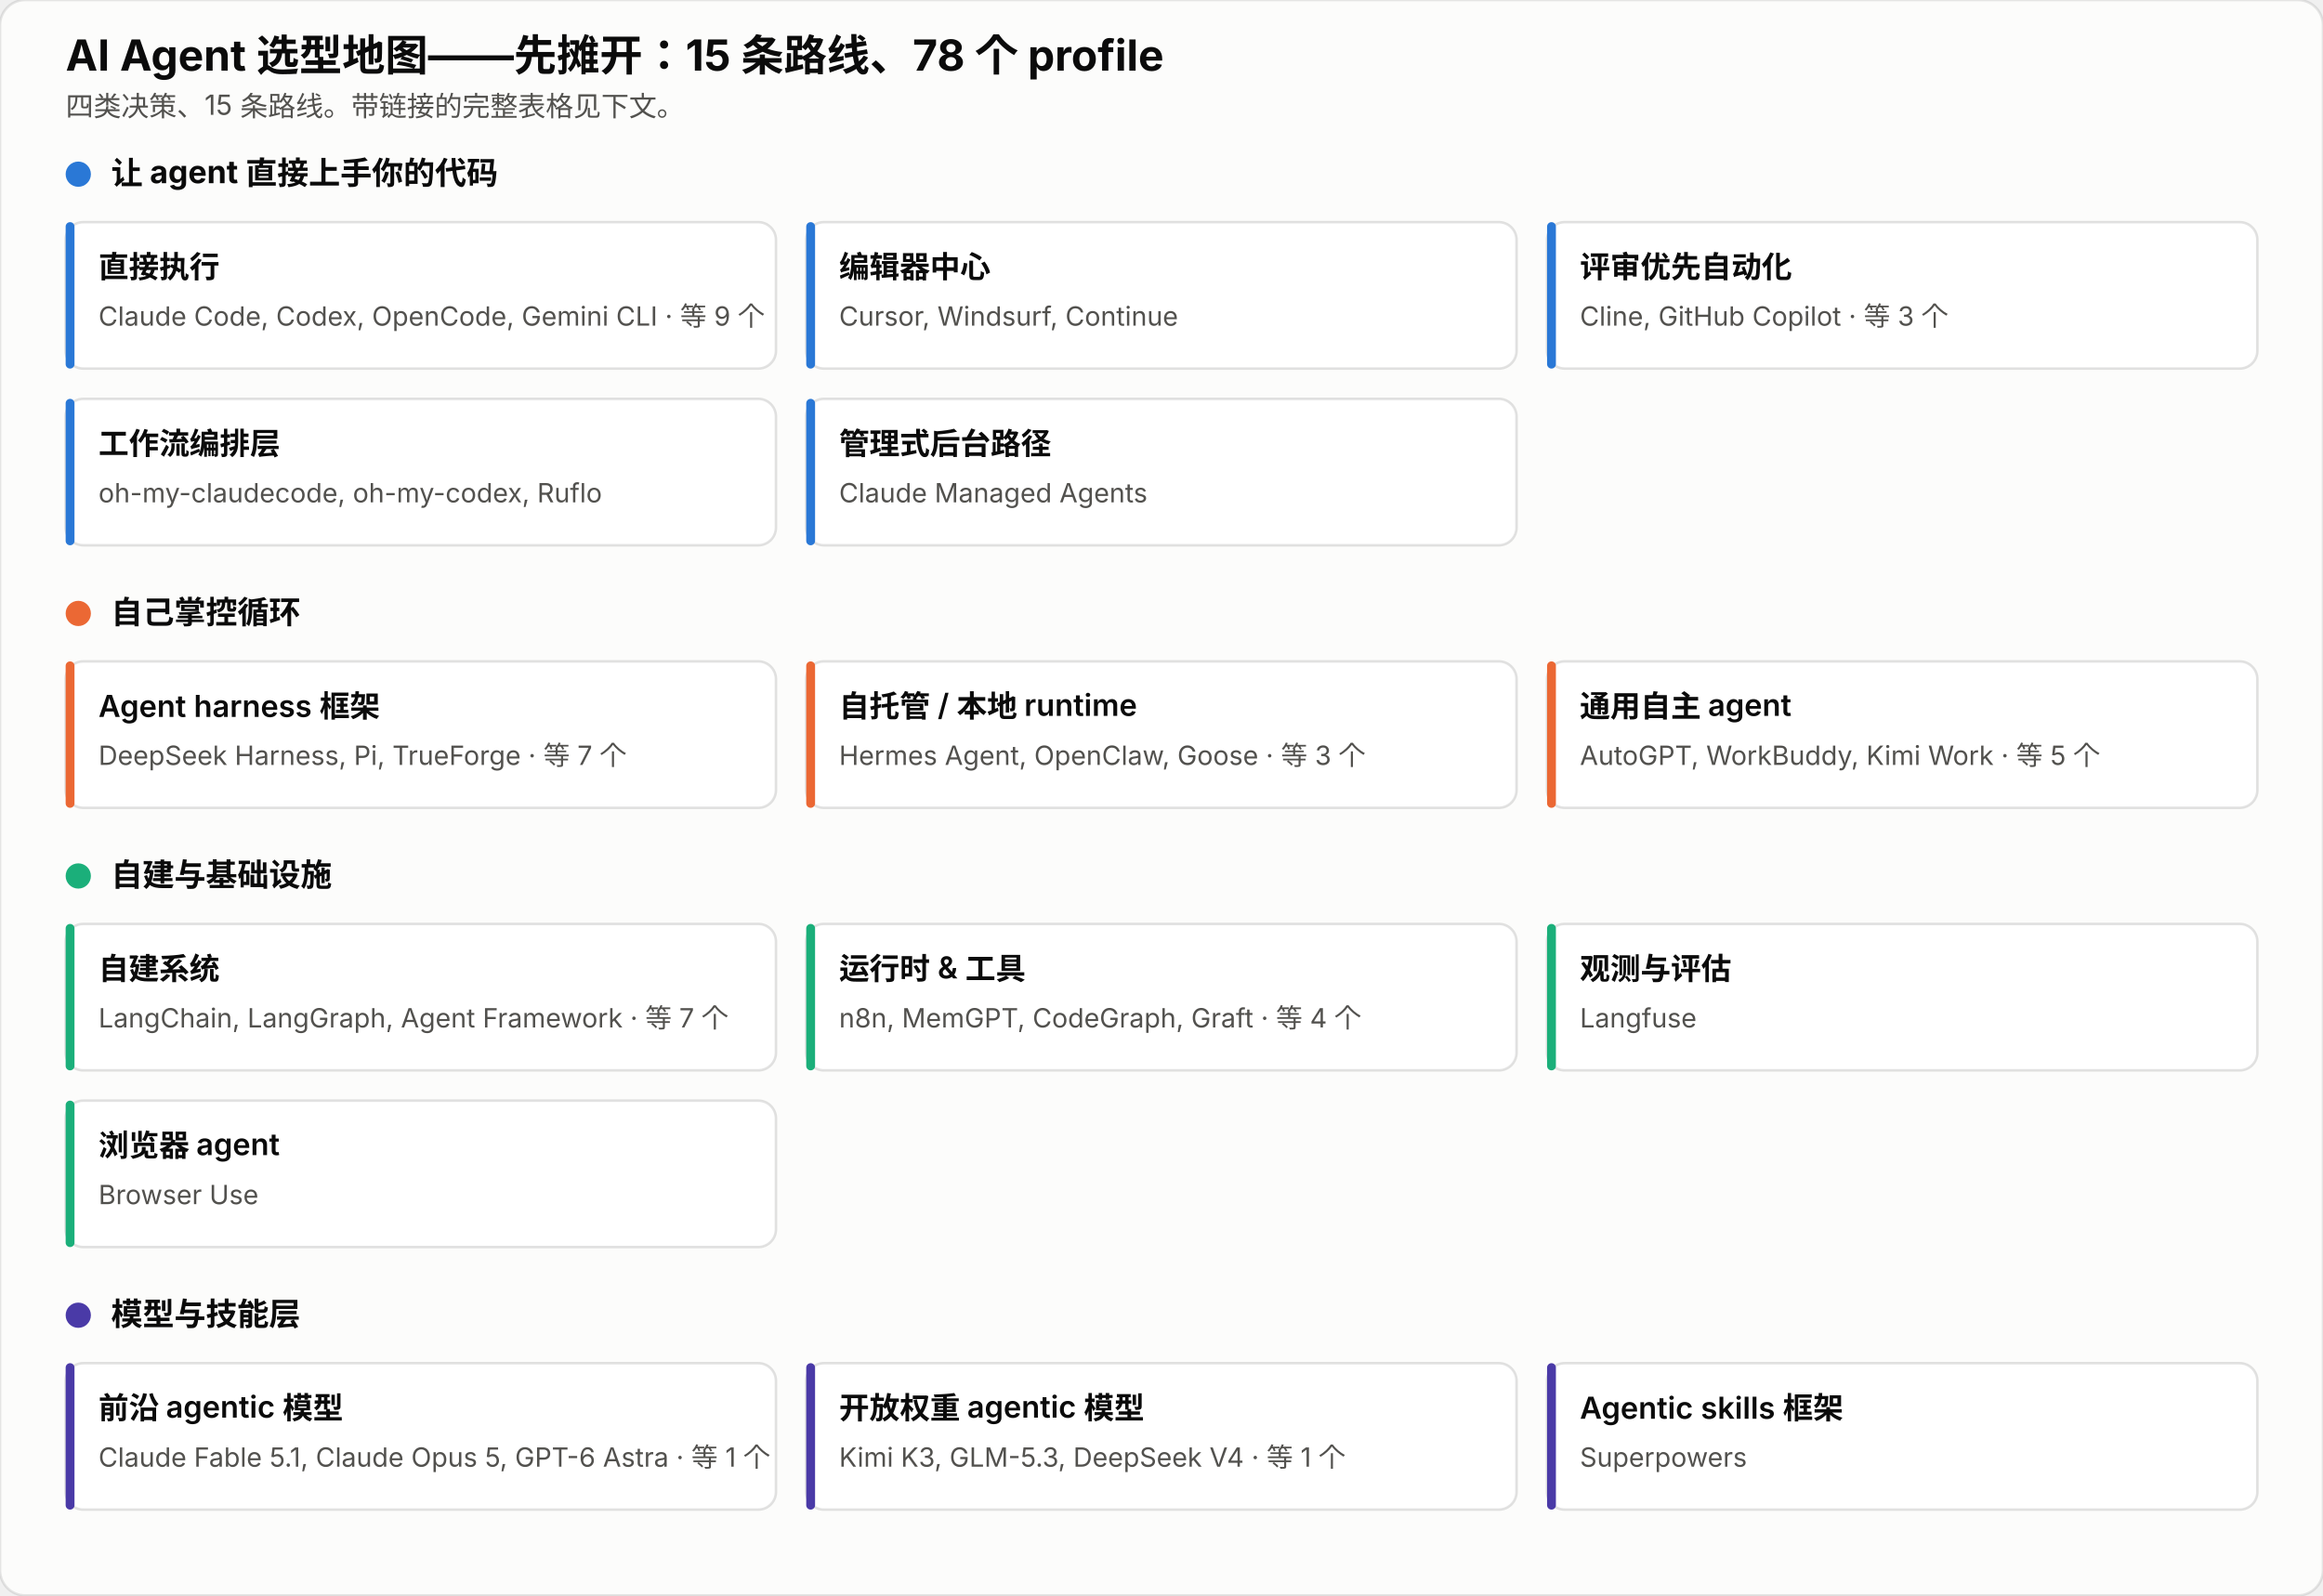
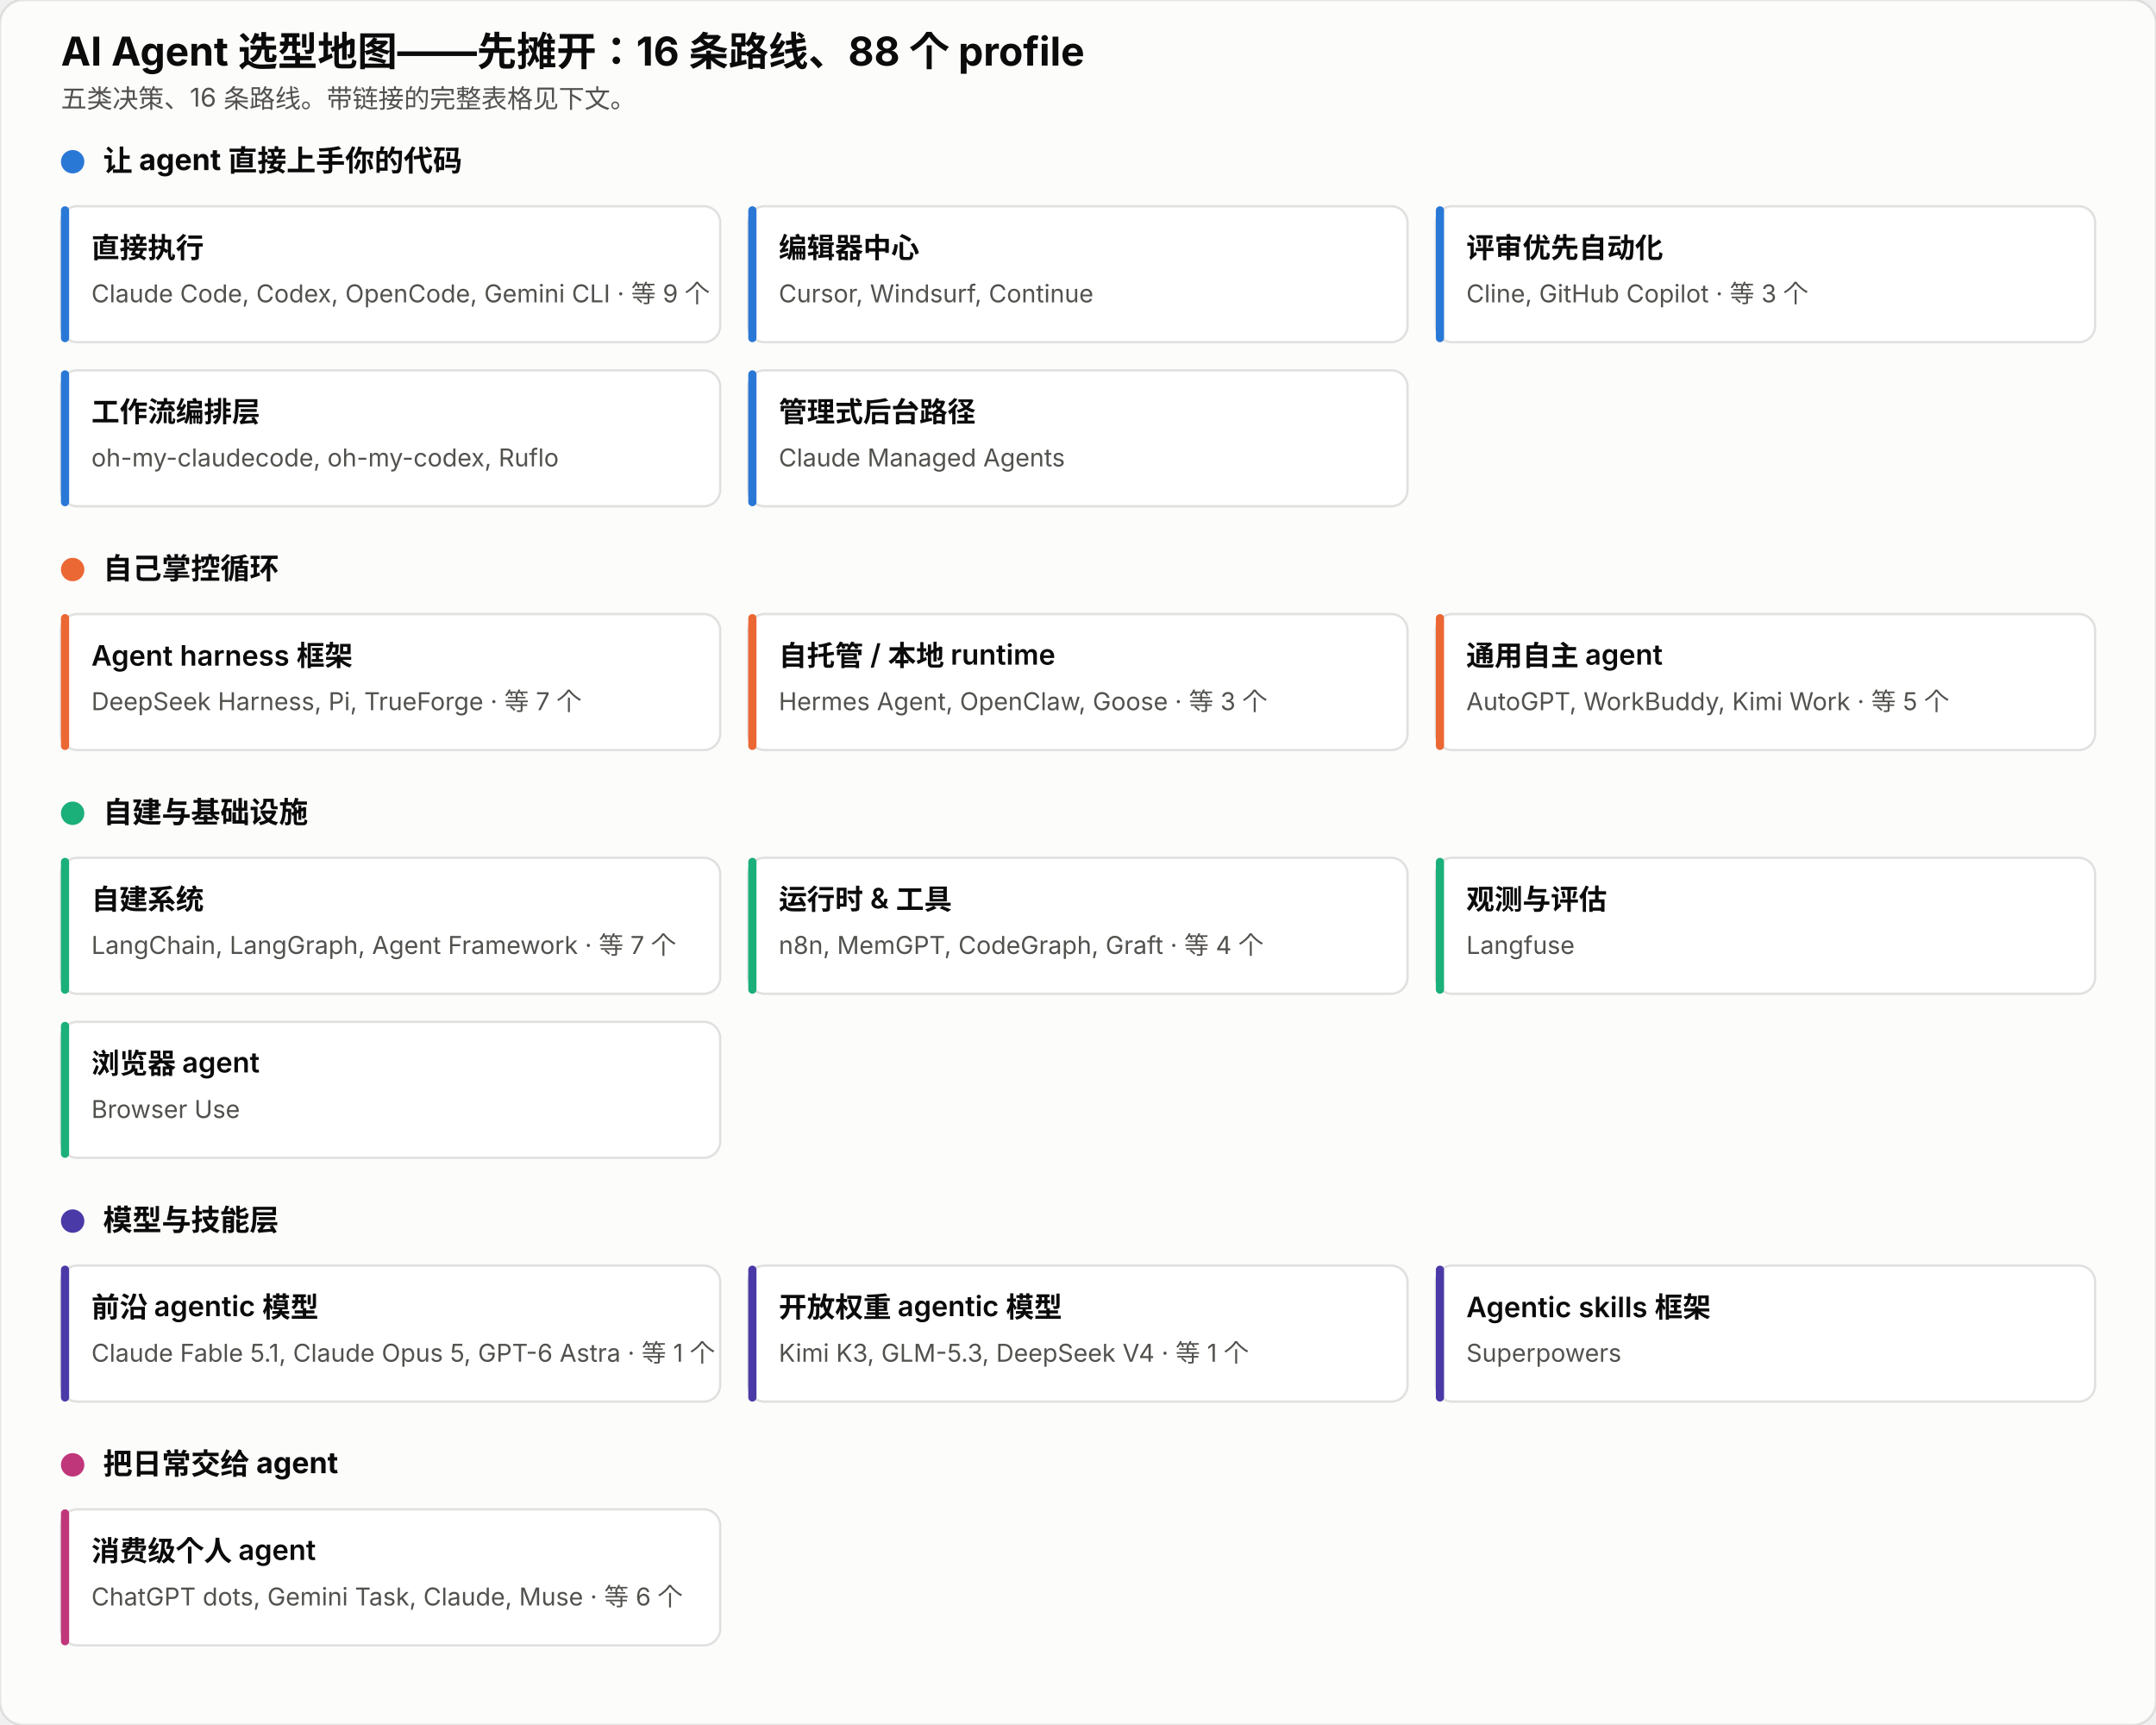
- <svg xmlns="http://www.w3.org/2000/svg" width="920" height="632" viewBox="0 0 920 632" font-family="system-ui, -apple-system, sans-serif">
-   <rect width="920" height="632" rx="10" fill="#fcfcfb" stroke="rgba(11,11,11,0.10)" />
-   <text x="26" y="28" font-size="17" font-weight="700" fill="#0b0b0b">AI Agent 选型地图——先摊开：15 条路线、78 个 profile</text>
-   <text x="26" y="46" font-size="11" fill="#52514e">四类决策、15 条路线。带链接的完整表格见下文。</text>
+ <svg xmlns="http://www.w3.org/2000/svg" width="920" height="736" viewBox="0 0 920 736" font-family="system-ui, -apple-system, sans-serif">
+   <rect width="920" height="736" rx="10" fill="#fcfcfb" stroke="rgba(11,11,11,0.10)" />
+   <text x="26" y="28" font-size="17" font-weight="700" fill="#0b0b0b">AI Agent 选型地图——先摊开：16 条路线、88 个 profile</text>
+   <text x="26" y="46" font-size="11" fill="#52514e">五类决策、16 条路线。带链接的完整表格见下文。</text>
  <circle cx="31" cy="69" r="5" fill="#2a78d6" />
  <text x="44" y="73" font-size="12.5" font-weight="700" fill="#0b0b0b">让 agent 直接上手你的代码</text>
  <rect x="26.0" y="88.0" width="281.3" height="58" rx="7" fill="#ffffff" stroke="rgba(11,11,11,0.12)" />
  <rect x="26.0" y="88.0" width="3.5" height="58" rx="1.75" fill="#2a78d6" />
  <text x="39.0" y="110.0" font-size="12" font-weight="600" fill="#0b0b0b">直接执行</text>
  <text x="39.0" y="129.0" font-size="10.5" fill="#52514e">Claude Code, Codex, OpenCode, Gemini CLI · 等 9 个</text>
  <rect x="319.3" y="88.0" width="281.3" height="58" rx="7" fill="#ffffff" stroke="rgba(11,11,11,0.12)" />
  <rect x="319.3" y="88.0" width="3.5" height="58" rx="1.75" fill="#2a78d6" />
  <text x="332.3" y="110.0" font-size="12" font-weight="600" fill="#0b0b0b">编辑器中心</text>
  <text x="332.3" y="129.0" font-size="10.5" fill="#52514e">Cursor, Windsurf, Continue</text>
  <rect x="612.7" y="88.0" width="281.3" height="58" rx="7" fill="#ffffff" stroke="rgba(11,11,11,0.12)" />
  <rect x="612.7" y="88.0" width="3.5" height="58" rx="1.75" fill="#2a78d6" />
  <text x="625.7" y="110.0" font-size="12" font-weight="600" fill="#0b0b0b">评审优先自动化</text>
  <text x="625.7" y="129.0" font-size="10.5" fill="#52514e">Cline, GitHub Copilot · 等 3 个</text>
  <rect x="26.0" y="158.0" width="281.3" height="58" rx="7" fill="#ffffff" stroke="rgba(11,11,11,0.12)" />
  <rect x="26.0" y="158.0" width="3.5" height="58" rx="1.75" fill="#2a78d6" />
  <text x="39.0" y="180.0" font-size="12" font-weight="600" fill="#0b0b0b">工作流编排层</text>
  <text x="39.0" y="199.0" font-size="10.5" fill="#52514e">oh-my-claudecode, oh-my-codex, Ruflo</text>
  <rect x="319.3" y="158.0" width="281.3" height="58" rx="7" fill="#ffffff" stroke="rgba(11,11,11,0.12)" />
  <rect x="319.3" y="158.0" width="3.5" height="58" rx="1.75" fill="#2a78d6" />
  <text x="332.3" y="180.0" font-size="12" font-weight="600" fill="#0b0b0b">管理式后台路径</text>
  <text x="332.3" y="199.0" font-size="10.5" fill="#52514e">Claude Managed Agents</text>
  <circle cx="31" cy="243" r="5" fill="#eb6834" />
  <text x="44" y="247" font-size="12.5" font-weight="700" fill="#0b0b0b">自己掌控循环</text>
  <rect x="26.0" y="262.0" width="281.3" height="58" rx="7" fill="#ffffff" stroke="rgba(11,11,11,0.12)" />
  <rect x="26.0" y="262.0" width="3.5" height="58" rx="1.75" fill="#eb6834" />
  <text x="39.0" y="284.0" font-size="12" font-weight="600" fill="#0b0b0b">Agent harness 框架</text>
  <text x="39.0" y="303.0" font-size="10.5" fill="#52514e">DeepSeek Harness, Pi, TrueForge · 等 7 个</text>
  <rect x="319.3" y="262.0" width="281.3" height="58" rx="7" fill="#ffffff" stroke="rgba(11,11,11,0.12)" />
  <rect x="319.3" y="262.0" width="3.5" height="58" rx="1.75" fill="#eb6834" />
  <text x="332.3" y="284.0" font-size="12" font-weight="600" fill="#0b0b0b">自托管 / 本地 runtime</text>
  <text x="332.3" y="303.0" font-size="10.5" fill="#52514e">Hermes Agent, OpenClaw, Goose · 等 3 个</text>
  <rect x="612.7" y="262.0" width="281.3" height="58" rx="7" fill="#ffffff" stroke="rgba(11,11,11,0.12)" />
  <rect x="612.7" y="262.0" width="3.5" height="58" rx="1.75" fill="#eb6834" />
  <text x="625.7" y="284.0" font-size="12" font-weight="600" fill="#0b0b0b">通用自主 agent</text>
  <text x="625.7" y="303.0" font-size="10.5" fill="#52514e">AutoGPT, WorkBuddy, Kimi Work · 等 5 个</text>
  <circle cx="31" cy="347" r="5" fill="#1baf7a" />
  <text x="44" y="351" font-size="12.5" font-weight="700" fill="#0b0b0b">自建与基础设施</text>
  <rect x="26.0" y="366.0" width="281.3" height="58" rx="7" fill="#ffffff" stroke="rgba(11,11,11,0.12)" />
  <rect x="26.0" y="366.0" width="3.5" height="58" rx="1.75" fill="#1baf7a" />
  <text x="39.0" y="388.0" font-size="12" font-weight="600" fill="#0b0b0b">自建系统</text>
  <text x="39.0" y="407.0" font-size="10.5" fill="#52514e">LangChain, LangGraph, Agent Framework · 等 7 个</text>
  <rect x="319.3" y="366.0" width="281.3" height="58" rx="7" fill="#ffffff" stroke="rgba(11,11,11,0.12)" />
  <rect x="319.3" y="366.0" width="3.5" height="58" rx="1.75" fill="#1baf7a" />
  <text x="332.3" y="388.0" font-size="12" font-weight="600" fill="#0b0b0b">运行时 &amp; 工具</text>
  <text x="332.3" y="407.0" font-size="10.5" fill="#52514e">n8n, MemGPT, CodeGraph, Graft · 等 4 个</text>
  <rect x="612.7" y="366.0" width="281.3" height="58" rx="7" fill="#ffffff" stroke="rgba(11,11,11,0.12)" />
  <rect x="612.7" y="366.0" width="3.5" height="58" rx="1.75" fill="#1baf7a" />
  <text x="625.7" y="388.0" font-size="12" font-weight="600" fill="#0b0b0b">观测与评估</text>
  <text x="625.7" y="407.0" font-size="10.5" fill="#52514e">Langfuse</text>
  <rect x="26.0" y="436.0" width="281.3" height="58" rx="7" fill="#ffffff" stroke="rgba(11,11,11,0.12)" />
  <rect x="26.0" y="436.0" width="3.5" height="58" rx="1.75" fill="#1baf7a" />
  <text x="39.0" y="458.0" font-size="12" font-weight="600" fill="#0b0b0b">浏览器 agent</text>
  <text x="39.0" y="477.0" font-size="10.5" fill="#52514e">Browser Use</text>
  <circle cx="31" cy="521" r="5" fill="#4a3aa7" />
  <text x="44" y="525" font-size="12.5" font-weight="700" fill="#0b0b0b">模型与技能层</text>
  <rect x="26.0" y="540.0" width="281.3" height="58" rx="7" fill="#ffffff" stroke="rgba(11,11,11,0.12)" />
  <rect x="26.0" y="540.0" width="3.5" height="58" rx="1.75" fill="#4a3aa7" />
  <text x="39.0" y="562.0" font-size="12" font-weight="600" fill="#0b0b0b">前沿 agentic 模型</text>
  <text x="39.0" y="581.0" font-size="10.5" fill="#52514e">Claude Fable 5.1, Claude Opus 5, GPT-6 Astra · 等 1 个</text>
  <rect x="319.3" y="540.0" width="281.3" height="58" rx="7" fill="#ffffff" stroke="rgba(11,11,11,0.12)" />
  <rect x="319.3" y="540.0" width="3.5" height="58" rx="1.75" fill="#4a3aa7" />
  <text x="332.3" y="562.0" font-size="12" font-weight="600" fill="#0b0b0b">开放权重 agentic 模型</text>
  <text x="332.3" y="581.0" font-size="10.5" fill="#52514e">Kimi K3, GLM-5.3, DeepSeek V4 · 等 1 个</text>
  <rect x="612.7" y="540.0" width="281.3" height="58" rx="7" fill="#ffffff" stroke="rgba(11,11,11,0.12)" />
  <rect x="612.7" y="540.0" width="3.5" height="58" rx="1.75" fill="#4a3aa7" />
  <text x="625.7" y="562.0" font-size="12" font-weight="600" fill="#0b0b0b">Agentic skills 框架</text>
  <text x="625.7" y="581.0" font-size="10.5" fill="#52514e">Superpowers</text>
+   <circle cx="31" cy="625" r="5" fill="#c0367a" />
+   <text x="44" y="629" font-size="12.5" font-weight="700" fill="#0b0b0b">把日常交给 agent</text>
+   <rect x="26.0" y="644.0" width="281.3" height="58" rx="7" fill="#ffffff" stroke="rgba(11,11,11,0.12)" />
+   <rect x="26.0" y="644.0" width="3.5" height="58" rx="1.75" fill="#c0367a" />
+   <text x="39.0" y="666.0" font-size="12" font-weight="600" fill="#0b0b0b">消费级个人 agent</text>
+   <text x="39.0" y="685.0" font-size="10.5" fill="#52514e">ChatGPT dots, Gemini Task, Claude, Muse · 等 6 个</text>
</svg>
